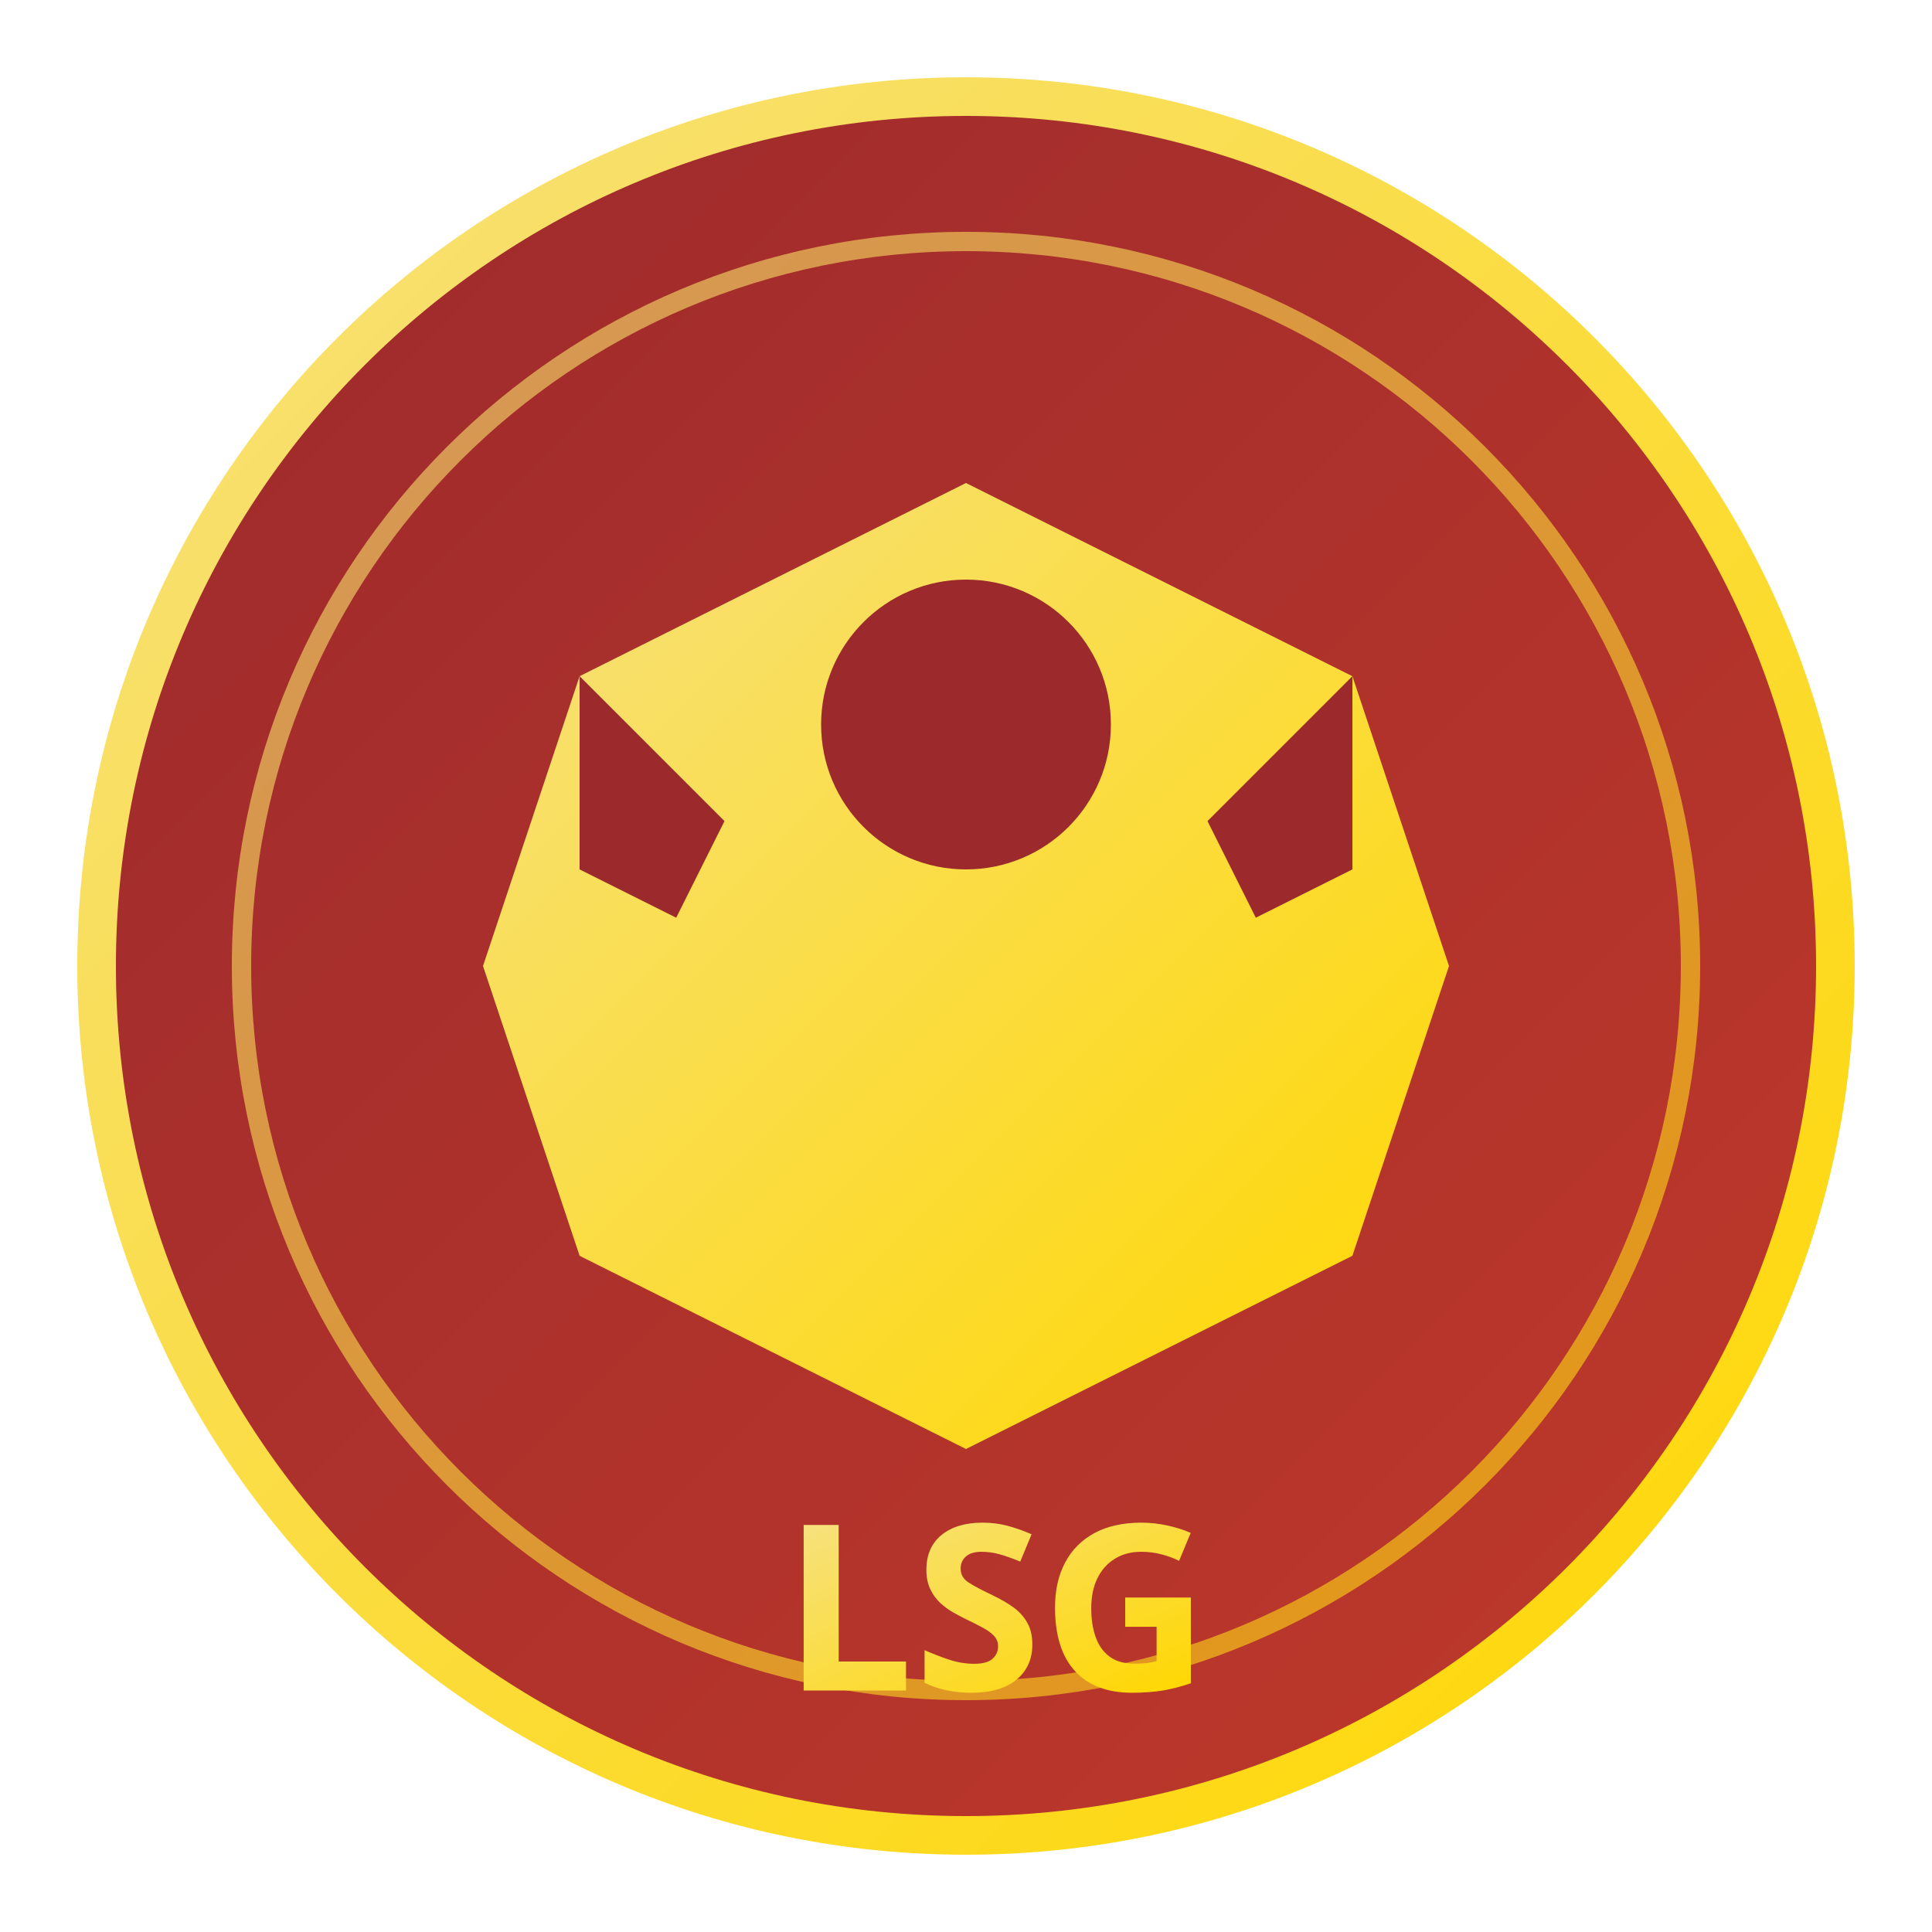
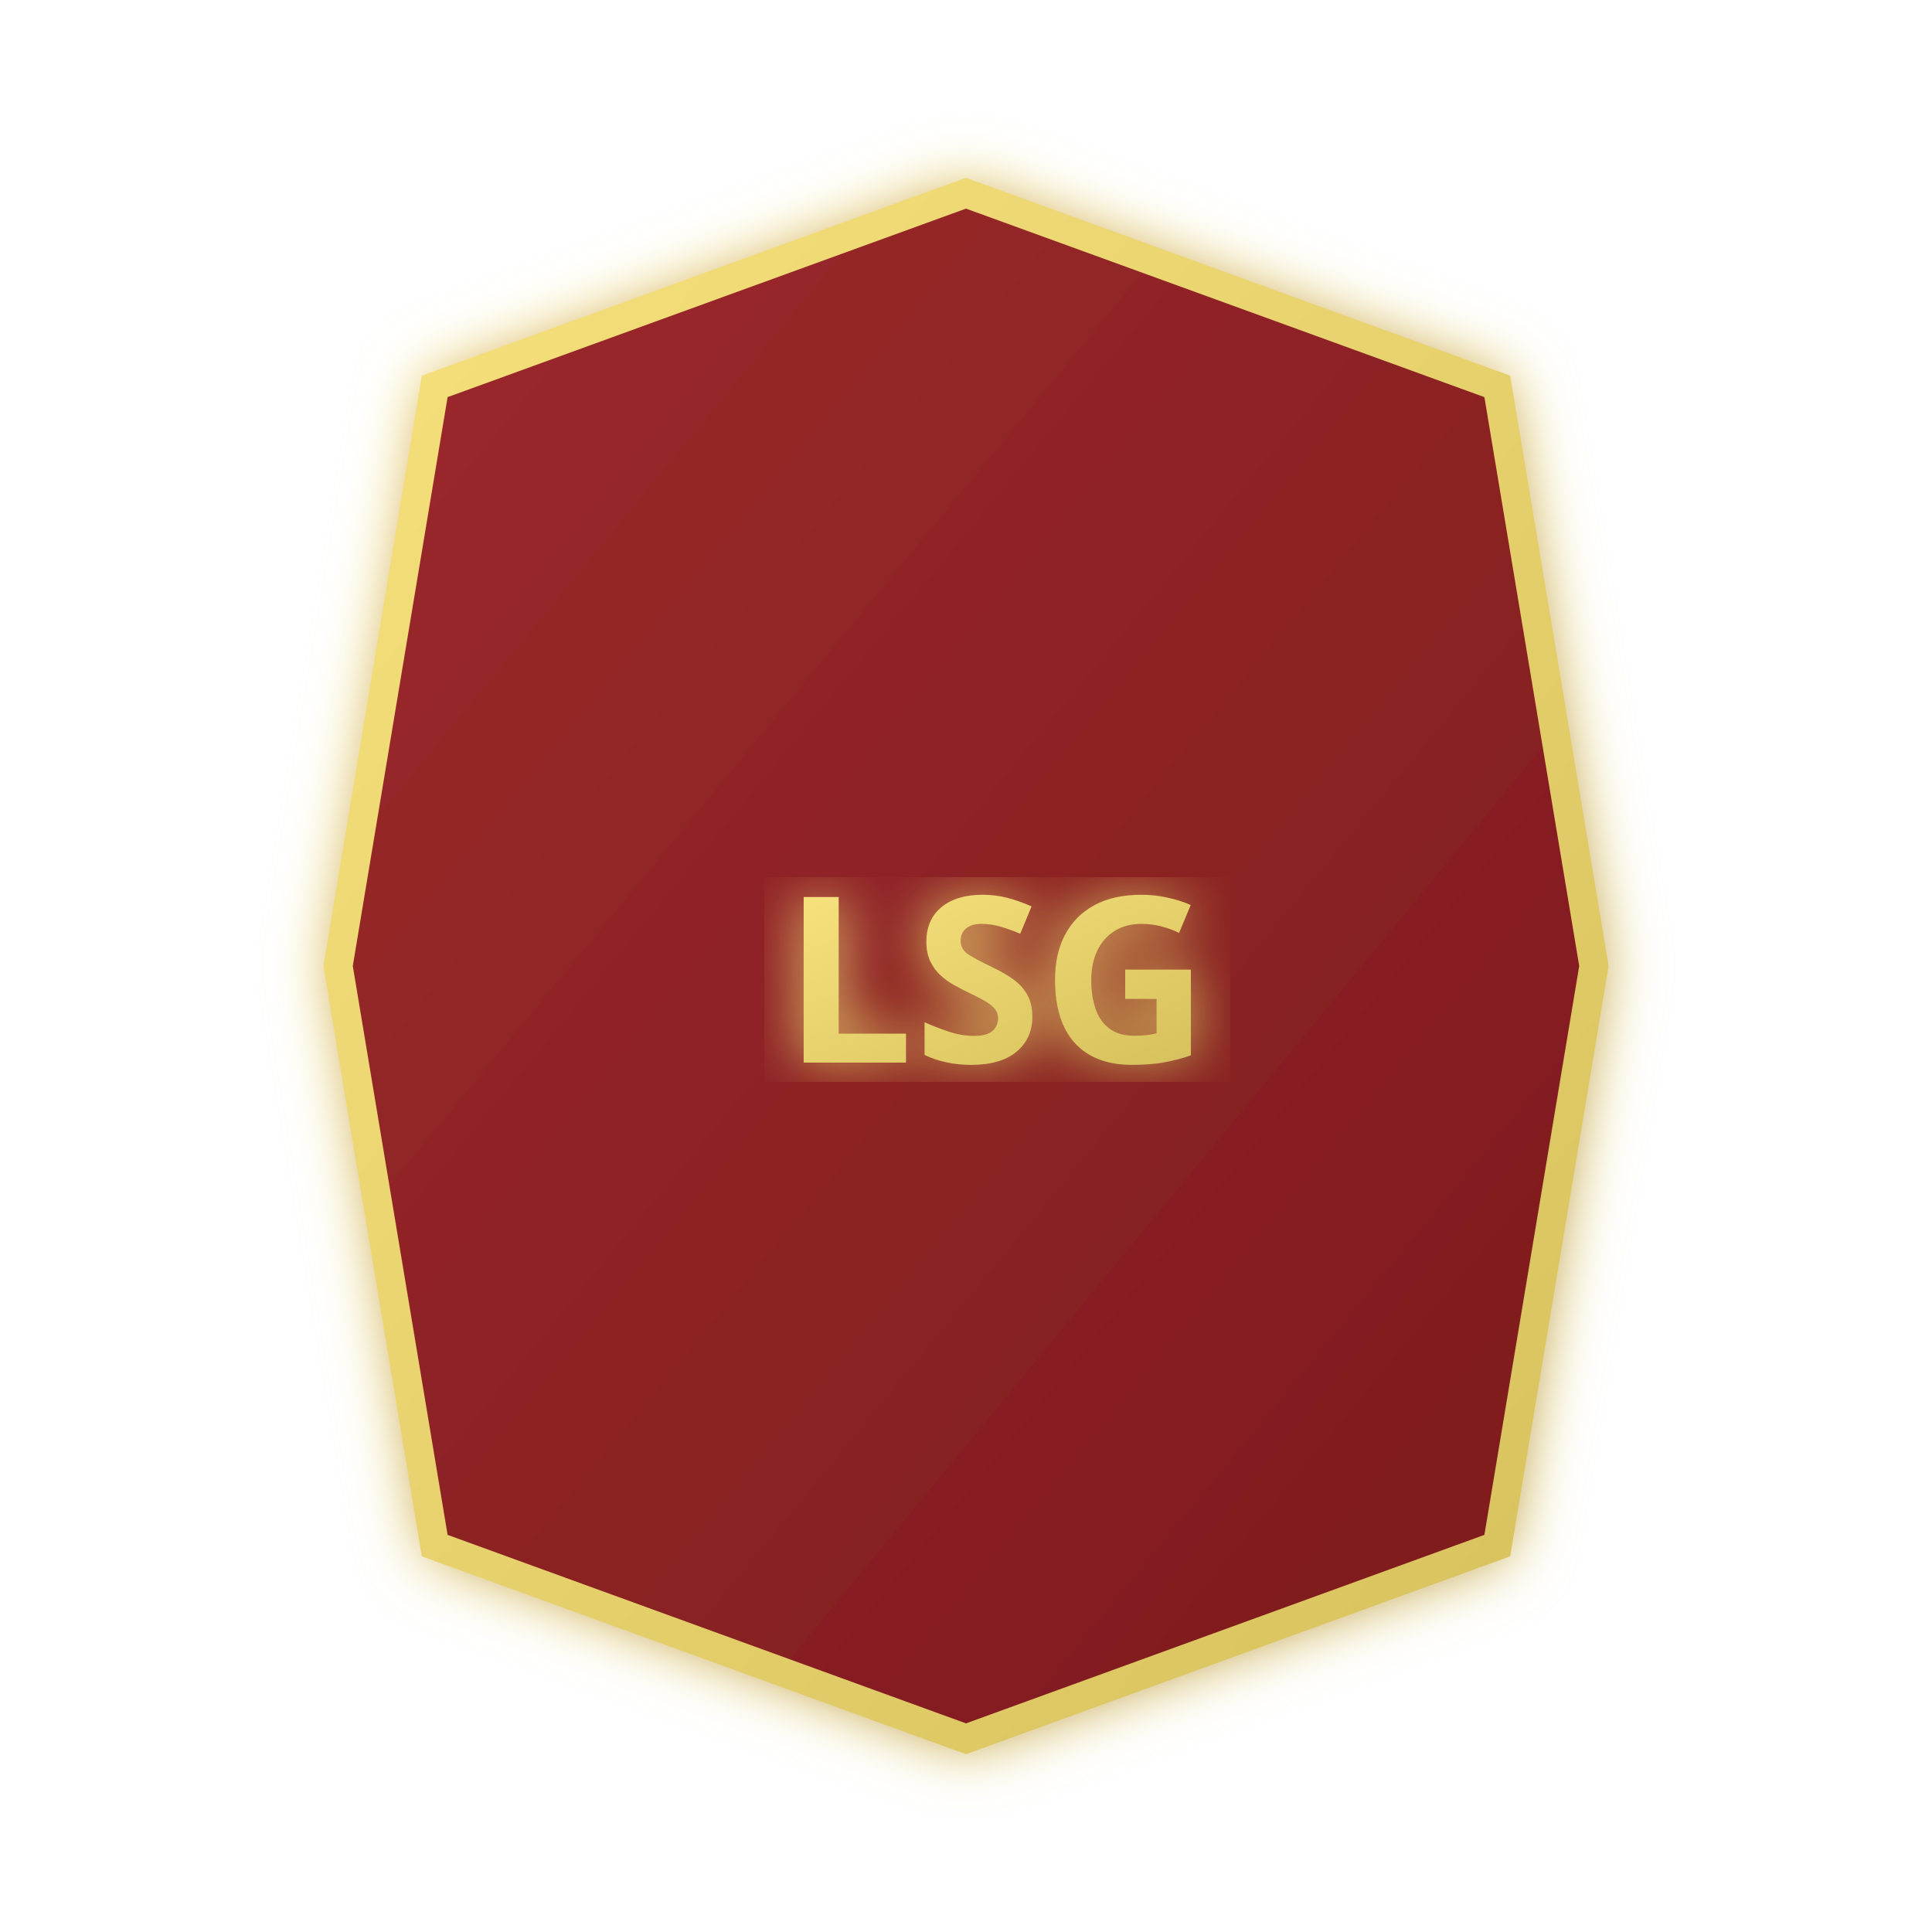
<svg xmlns="http://www.w3.org/2000/svg" viewBox="0 0 200 200">
  <defs>
-     <linearGradient id="lsgGradient" x1="0%" y1="0%" x2="100%" y2="100%">
+     <linearGradient id="lsg-red" x1="0%" y1="0%" x2="100%" y2="100%">
      <stop offset="0%" style="stop-color:#9C2A2C;stop-opacity:1">
-         <animate attributeName="stop-color" values="#9C2A2C;#C0392B;#9C2A2C" dur="3s" repeatCount="indefinite" />
+         <animate attributeName="stop-color" values="#9C2A2C;#AC3A3C;#9C2A2C" dur="3s" repeatCount="indefinite" />
      </stop>
-       <stop offset="100%" style="stop-color:#C0392B;stop-opacity:1">
-         <animate attributeName="stop-color" values="#C0392B;#9C2A2C;#C0392B" dur="3s" repeatCount="indefinite" />
+       <stop offset="100%" style="stop-color:#7C1A1C;stop-opacity:1">
+         <animate attributeName="stop-color" values="#7C1A1C;#9C2A2C;#7C1A1C" dur="3s" repeatCount="indefinite" />
      </stop>
    </linearGradient>
-     <linearGradient id="lsgGold" x1="0%" y1="0%" x2="100%" y2="100%">
+     <linearGradient id="lsg-yellow" x1="0%" y1="0%" x2="100%" y2="100%">
      <stop offset="0%" style="stop-color:#F7E17D;stop-opacity:1">
-         <animate attributeName="stop-color" values="#F7E17D;#FFD700;#F7E17D" dur="2s" repeatCount="indefinite" />
+         <animate attributeName="stop-color" values="#F7E17D;#FFF78D;#F7E17D" dur="3s" repeatCount="indefinite" />
      </stop>
-       <stop offset="100%" style="stop-color:#FFD700;stop-opacity:1">
-         <animate attributeName="stop-color" values="#FFD700;#F7E17D;#FFD700" dur="2s" repeatCount="indefinite" />
+       <stop offset="100%" style="stop-color:#D7C15D;stop-opacity:1">
+         <animate attributeName="stop-color" values="#D7C15D;#F7E17D;#D7C15D" dur="3s" repeatCount="indefinite" />
      </stop>
    </linearGradient>
+     <filter id="lsg-glow">
+       <feGaussianBlur stdDeviation="3" result="coloredBlur">
+         <animate attributeName="stdDeviation" values="3;5;3" dur="2.5s" repeatCount="indefinite" />
+       </feGaussianBlur>
+       <feMerge>
+         <feMergeNode in="coloredBlur" />
+         <feMergeNode in="SourceGraphic" />
+       </feMerge>
+     </filter>
  </defs>
-   <circle cx="100" cy="100" r="90" fill="url(#lsgGradient)" stroke="url(#lsgGold)" stroke-width="4">
-     <animate attributeName="r" values="90;92;90" dur="3s" repeatCount="indefinite" />
-   </circle>
-   <circle cx="100" cy="100" r="75" fill="none" stroke="url(#lsgGold)" stroke-width="2" opacity="0.6">
-     <animateTransform attributeName="transform" type="rotate" values="0 100 100;-360 100 100" dur="20s" repeatCount="indefinite" />
-   </circle>
-   <path d="M 100 50 L 140 70 L 150 100 L 140 130 L 100 150 L 60 130 L 50 100 L 60 70 Z" fill="url(#lsgGold)">
-     <animateTransform attributeName="transform" type="scale" values="1;1.02;1" dur="3s" repeatCount="indefinite" />
+   <path d="M 100 20 L 155 40 L 165 100 L 155 160 L 100 180 L 45 160 L 35 100 L 45 40 Z" fill="url(#lsg-red)" stroke="url(#lsg-yellow)" stroke-width="3" filter="url(#lsg-glow)">
+     <animateTransform attributeName="transform" type="scale" values="1;1.01;1" dur="4s" repeatCount="indefinite" />
  </path>
-   <circle cx="100" cy="75" r="15" fill="#9C2A2C">
-     <animate attributeName="r" values="15;16;15" dur="2s" repeatCount="indefinite" />
-   </circle>
-   <path d="M 60 70 L 75 85 L 70 95 L 60 90 Z" fill="#9C2A2C">
-     <animate attributeName="opacity" values="1;0.7;1" dur="2s" repeatCount="indefinite" />
-   </path>
-   <path d="M 140 70 L 125 85 L 130 95 L 140 90 Z" fill="#9C2A2C">
-     <animate attributeName="opacity" values="1;0.7;1" dur="2s" repeatCount="indefinite" begin="1s" />
-   </path>
-   <text x="100" y="175" font-family="Arial Black, sans-serif" font-size="24" font-weight="900" fill="url(#lsgGold)" text-anchor="middle">
-     <animate attributeName="opacity" values="1;0.8;1" dur="2s" repeatCount="indefinite" />
+   <text x="100" y="110" font-family="Arial Black, sans-serif" font-size="24" font-weight="900" text-anchor="middle" fill="url(#lsg-yellow)" filter="url(#lsg-glow)">
+     <animateTransform attributeName="transform" type="scale" values="1;1.03;1" dur="3s" repeatCount="indefinite" />
    LSG
  </text>
</svg>
